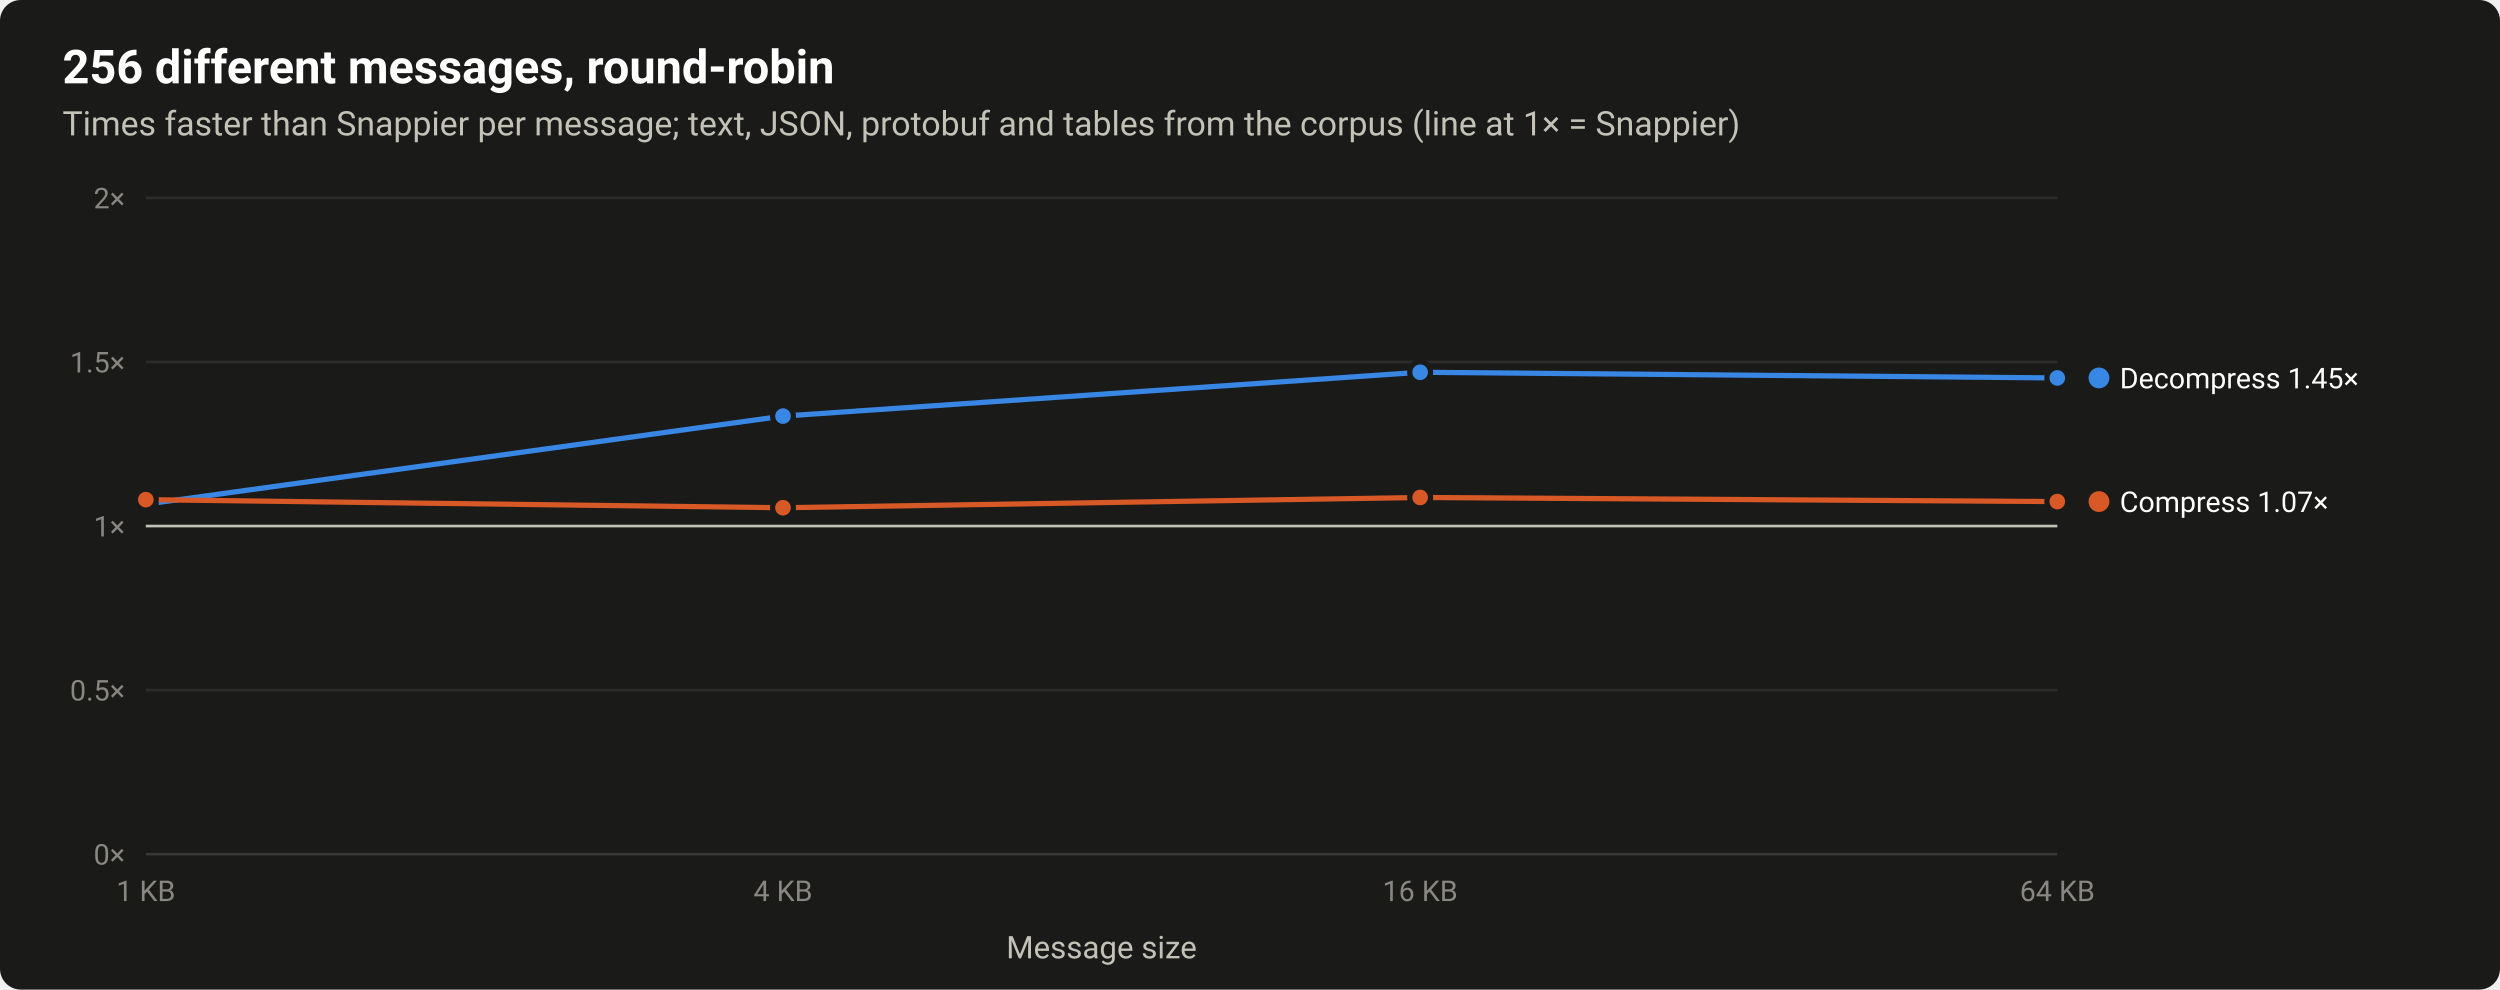
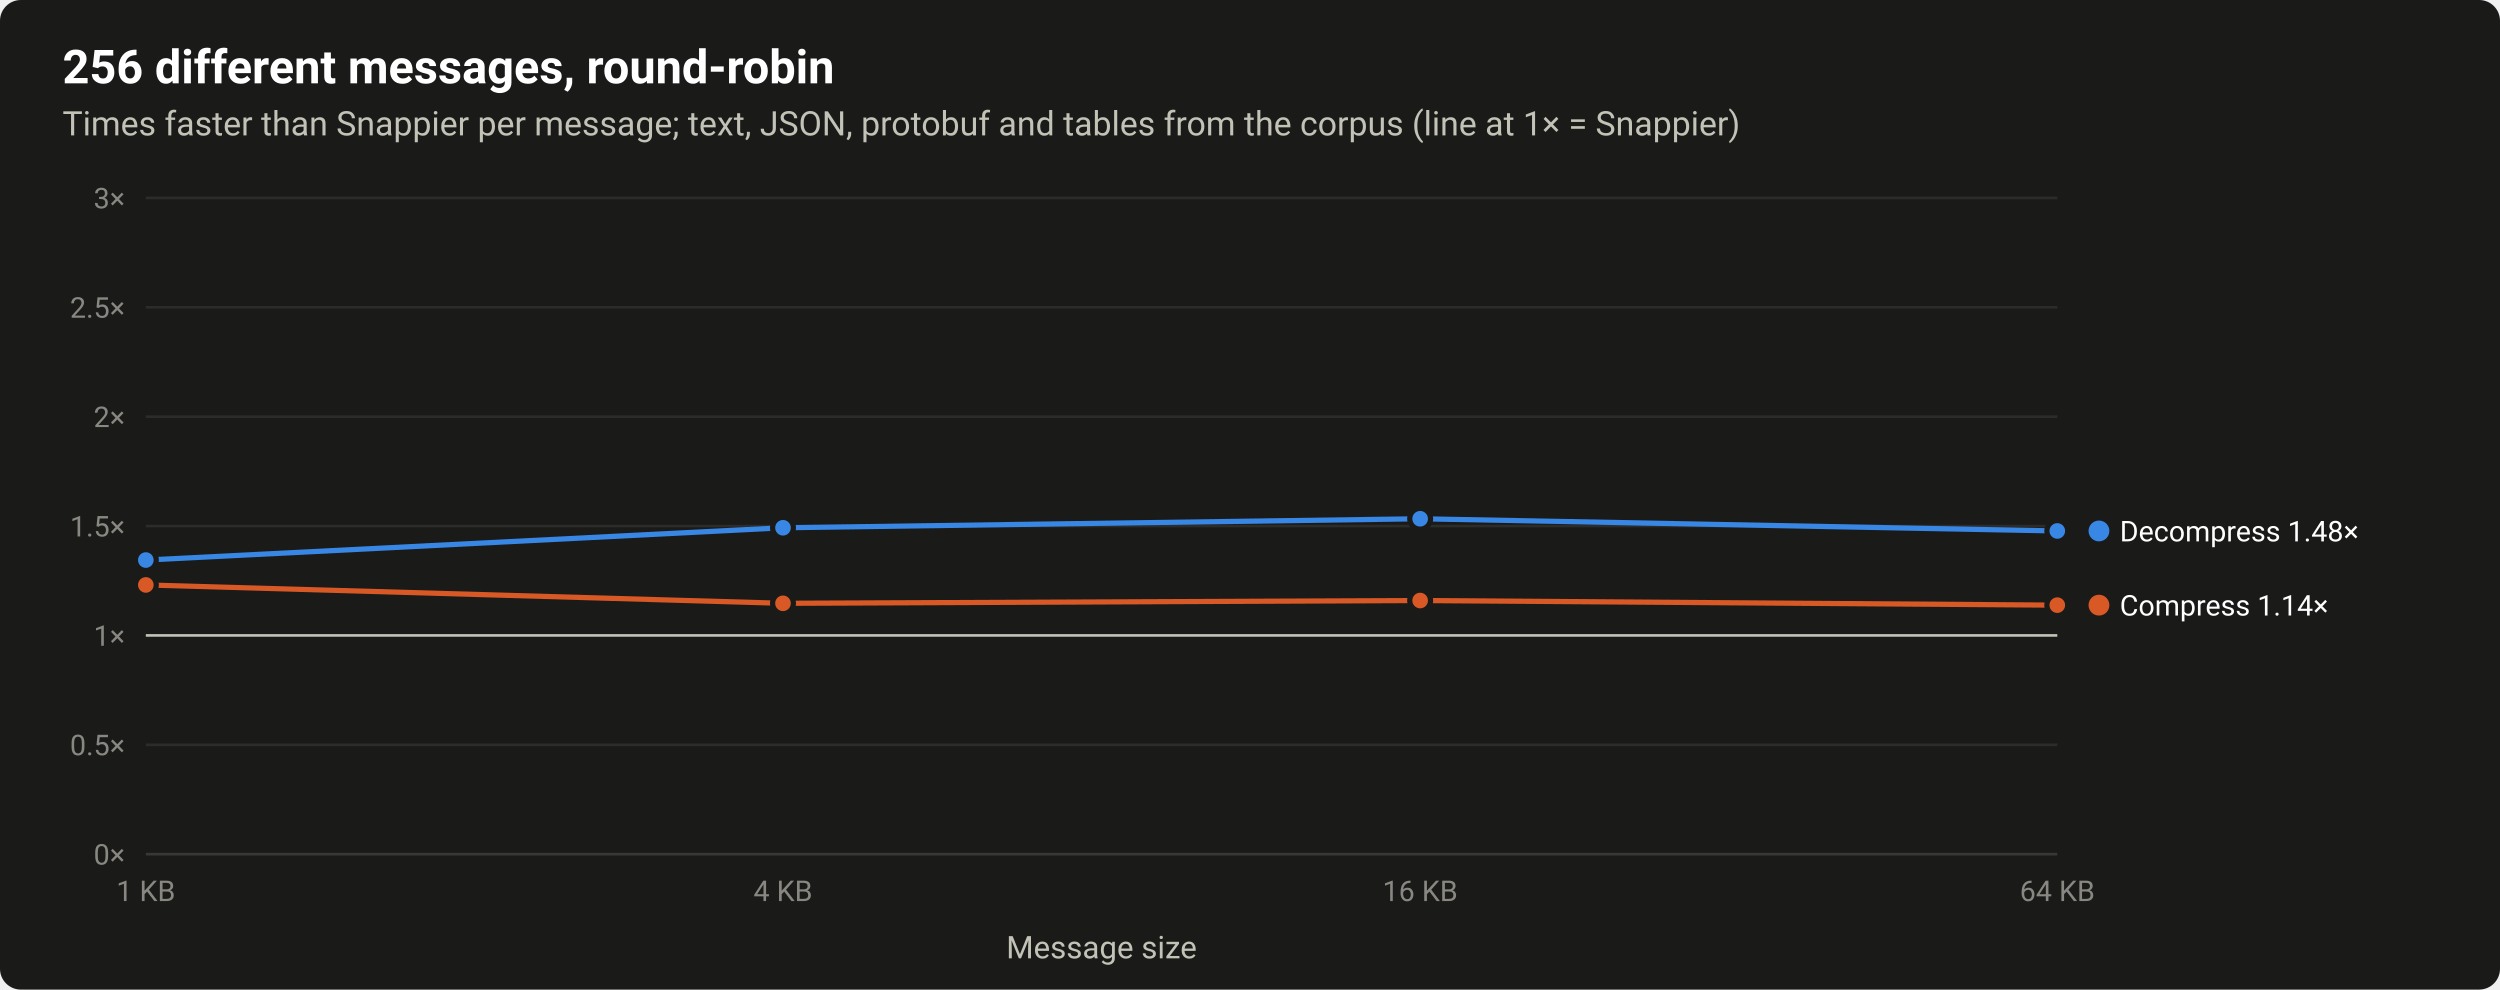
<svg xmlns="http://www.w3.org/2000/svg" width="960" height="380" viewBox="0 0 960 380" role="img" aria-labelledby="t d" font-family="system-ui, -apple-system, 'Segoe UI', Roboto, Helvetica, Arial, sans-serif">
  <rect width="960" height="380" rx="8" fill="#1a1a19" />
  <text x="24" y="32" font-size="18" fill="#ffffff" font-weight="600">256 different messages, round-robin</text>
  <text x="24" y="52" font-size="13" fill="#c3c2b7">Times faster than Snappier per message; text, JSON, protobuf and tables from the corpus (line at 1× = Snappier)</text>
  <line x1="56" y1="328" x2="790" y2="328" stroke="#383835" stroke-width="1" />
  <text x="48" y="332" font-size="11" fill="#898781" text-anchor="end">0×</text>
-   <line x1="56" y1="265" x2="790" y2="265" stroke="#2c2c2a" stroke-width="1" />
-   <text x="48" y="269" font-size="11" fill="#898781" text-anchor="end">0.5×</text>
+   <line x1="56" y1="286" x2="790" y2="286" stroke="#2c2c2a" stroke-width="1" />
+   <text x="48" y="290" font-size="11" fill="#898781" text-anchor="end">0.5×</text>
+   <line x1="56" y1="244" x2="790" y2="244" stroke="#2c2c2a" stroke-width="1" />
+   <text x="48" y="248" font-size="11" fill="#898781" text-anchor="end">1×</text>
  <line x1="56" y1="202" x2="790" y2="202" stroke="#2c2c2a" stroke-width="1" />
-   <text x="48" y="206" font-size="11" fill="#898781" text-anchor="end">1×</text>
-   <line x1="56" y1="139" x2="790" y2="139" stroke="#2c2c2a" stroke-width="1" />
-   <text x="48" y="143" font-size="11" fill="#898781" text-anchor="end">1.5×</text>
+   <text x="48" y="206" font-size="11" fill="#898781" text-anchor="end">1.5×</text>
+   <line x1="56" y1="160" x2="790" y2="160" stroke="#2c2c2a" stroke-width="1" />
+   <text x="48" y="164" font-size="11" fill="#898781" text-anchor="end">2×</text>
+   <line x1="56" y1="118" x2="790" y2="118" stroke="#2c2c2a" stroke-width="1" />
+   <text x="48" y="122" font-size="11" fill="#898781" text-anchor="end">2.5×</text>
  <line x1="56" y1="76" x2="790" y2="76" stroke="#2c2c2a" stroke-width="1" />
-   <text x="48" y="80" font-size="11" fill="#898781" text-anchor="end">2×</text>
-   <line x1="56" y1="202" x2="790" y2="202" stroke="#c3c2b7" stroke-width="1" />
+   <text x="48" y="80" font-size="11" fill="#898781" text-anchor="end">3×</text>
+   <line x1="56" y1="244" x2="790" y2="244" stroke="#c3c2b7" stroke-width="1" />
  <text x="56" y="346" font-size="11" fill="#898781" text-anchor="middle">1 KB</text>
  <text x="300.667" y="346" font-size="11" fill="#898781" text-anchor="middle">4 KB</text>
  <text x="545.333" y="346" font-size="11" fill="#898781" text-anchor="middle">16 KB</text>
  <text x="790" y="346" font-size="11" fill="#898781" text-anchor="middle">64 KB</text>
  <text x="423" y="368" font-size="12" fill="#c3c2b7" text-anchor="middle">Message size</text>
-   <polyline points="56,193.612 300.667,159.783 545.333,142.95 790,145.127" fill="none" stroke="#3987e5" stroke-width="2" stroke-linejoin="round" stroke-linecap="round" />
-   <circle cx="56" cy="193.612" r="4" fill="#3987e5" stroke="#1a1a19" stroke-width="2" />
-   <circle cx="300.667" cy="159.783" r="4" fill="#3987e5" stroke="#1a1a19" stroke-width="2" />
-   <circle cx="545.333" cy="142.95" r="4" fill="#3987e5" stroke="#1a1a19" stroke-width="2" />
-   <circle cx="790" cy="145.127" r="4" fill="#3987e5" stroke="#1a1a19" stroke-width="2" />
-   <polyline points="56,191.865 300.667,194.972 545.333,191.03 790,192.604" fill="none" stroke="#d95926" stroke-width="2" stroke-linejoin="round" stroke-linecap="round" />
-   <circle cx="56" cy="191.865" r="4" fill="#d95926" stroke="#1a1a19" stroke-width="2" />
-   <circle cx="300.667" cy="194.972" r="4" fill="#d95926" stroke="#1a1a19" stroke-width="2" />
-   <circle cx="545.333" cy="191.03" r="4" fill="#d95926" stroke="#1a1a19" stroke-width="2" />
-   <circle cx="790" cy="192.604" r="4" fill="#d95926" stroke="#1a1a19" stroke-width="2" />
-   <circle cx="806" cy="145.127" r="4" fill="#3987e5" />
-   <text x="814" y="149.127" font-size="11" fill="#ffffff">Decompress 1.45×</text>
-   <circle cx="806" cy="192.604" r="4" fill="#d95926" />
-   <text x="814" y="196.604" font-size="11" fill="#ffffff">Compress 1.07×</text>
+   <polyline points="56,215.061 300.667,202.664 545.333,199.204 790,203.887" fill="none" stroke="#3987e5" stroke-width="2" stroke-linejoin="round" stroke-linecap="round" />
+   <circle cx="56" cy="215.061" r="4" fill="#3987e5" stroke="#1a1a19" stroke-width="2" />
+   <circle cx="300.667" cy="202.664" r="4" fill="#3987e5" stroke="#1a1a19" stroke-width="2" />
+   <circle cx="545.333" cy="199.204" r="4" fill="#3987e5" stroke="#1a1a19" stroke-width="2" />
+   <circle cx="790" cy="203.887" r="4" fill="#3987e5" stroke="#1a1a19" stroke-width="2" />
+   <polyline points="56,224.61 300.667,231.671 545.333,230.602 790,232.375" fill="none" stroke="#d95926" stroke-width="2" stroke-linejoin="round" stroke-linecap="round" />
+   <circle cx="56" cy="224.61" r="4" fill="#d95926" stroke="#1a1a19" stroke-width="2" />
+   <circle cx="300.667" cy="231.671" r="4" fill="#d95926" stroke="#1a1a19" stroke-width="2" />
+   <circle cx="545.333" cy="230.602" r="4" fill="#d95926" stroke="#1a1a19" stroke-width="2" />
+   <circle cx="790" cy="232.375" r="4" fill="#d95926" stroke="#1a1a19" stroke-width="2" />
+   <circle cx="806" cy="203.887" r="4" fill="#3987e5" />
+   <text x="814" y="207.887" font-size="11" fill="#ffffff">Decompress 1.48×</text>
+   <circle cx="806" cy="232.375" r="4" fill="#d95926" />
+   <text x="814" y="236.375" font-size="11" fill="#ffffff">Compress 1.14×</text>
</svg>
